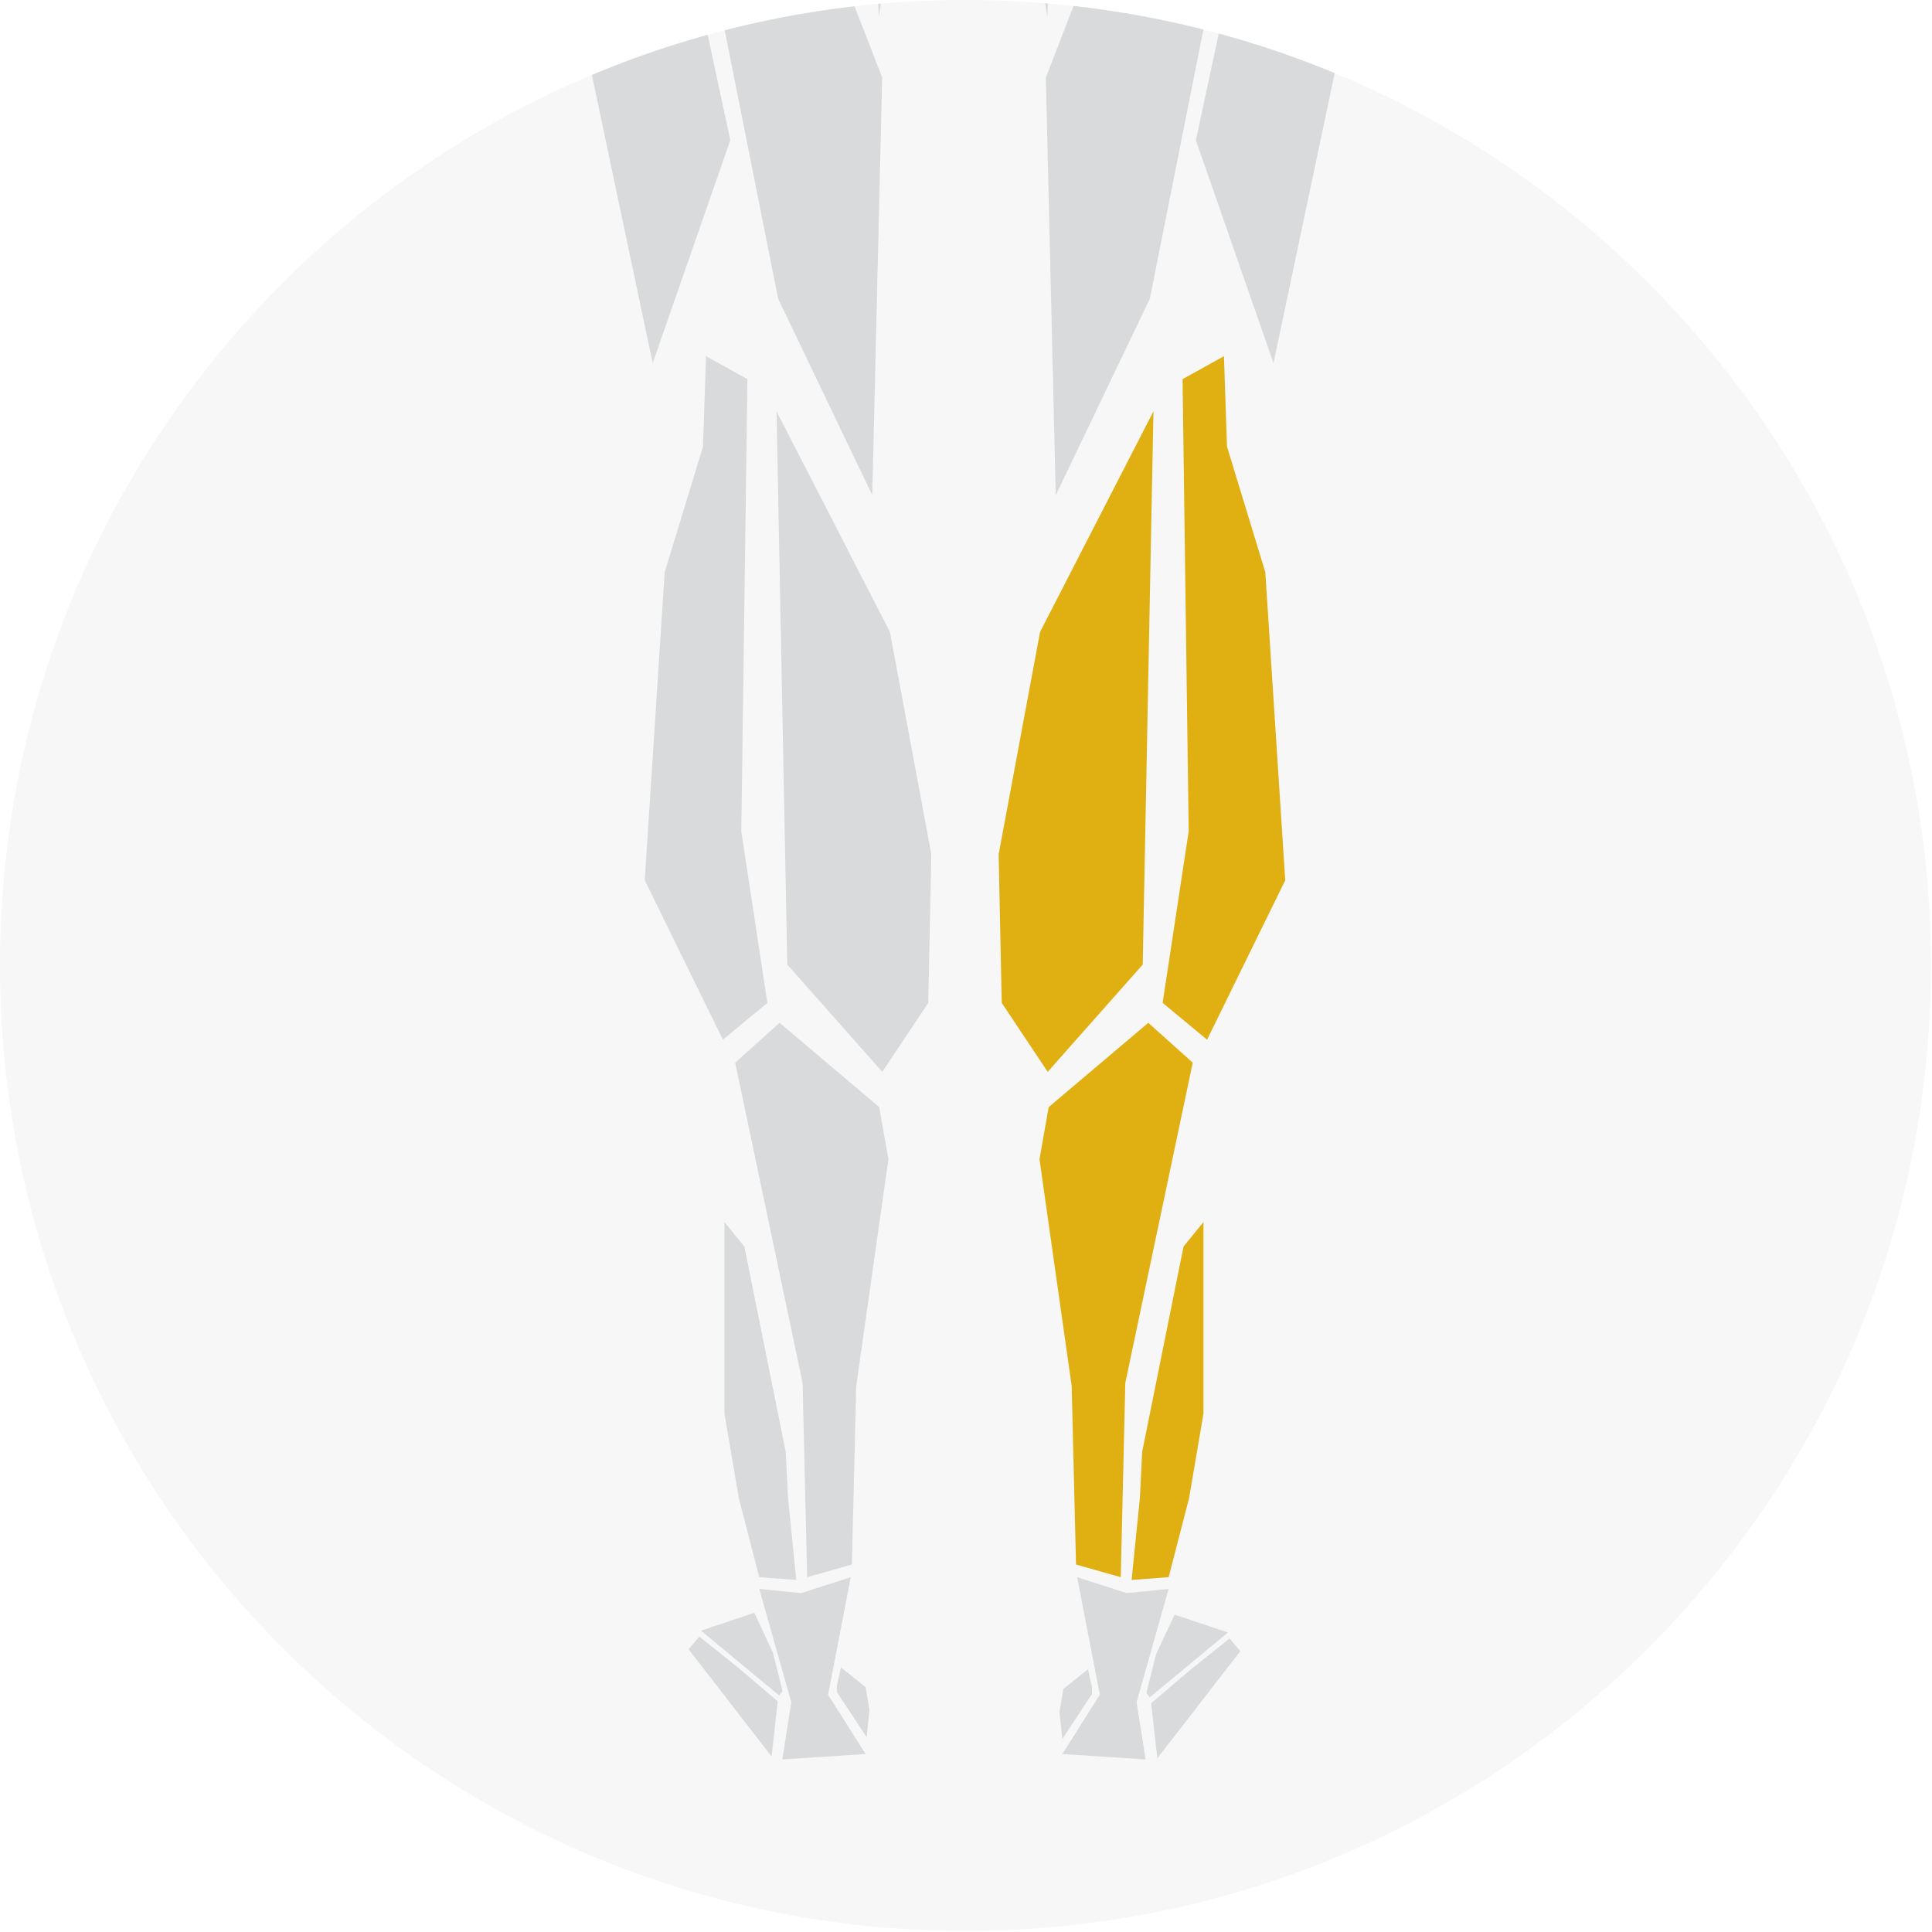
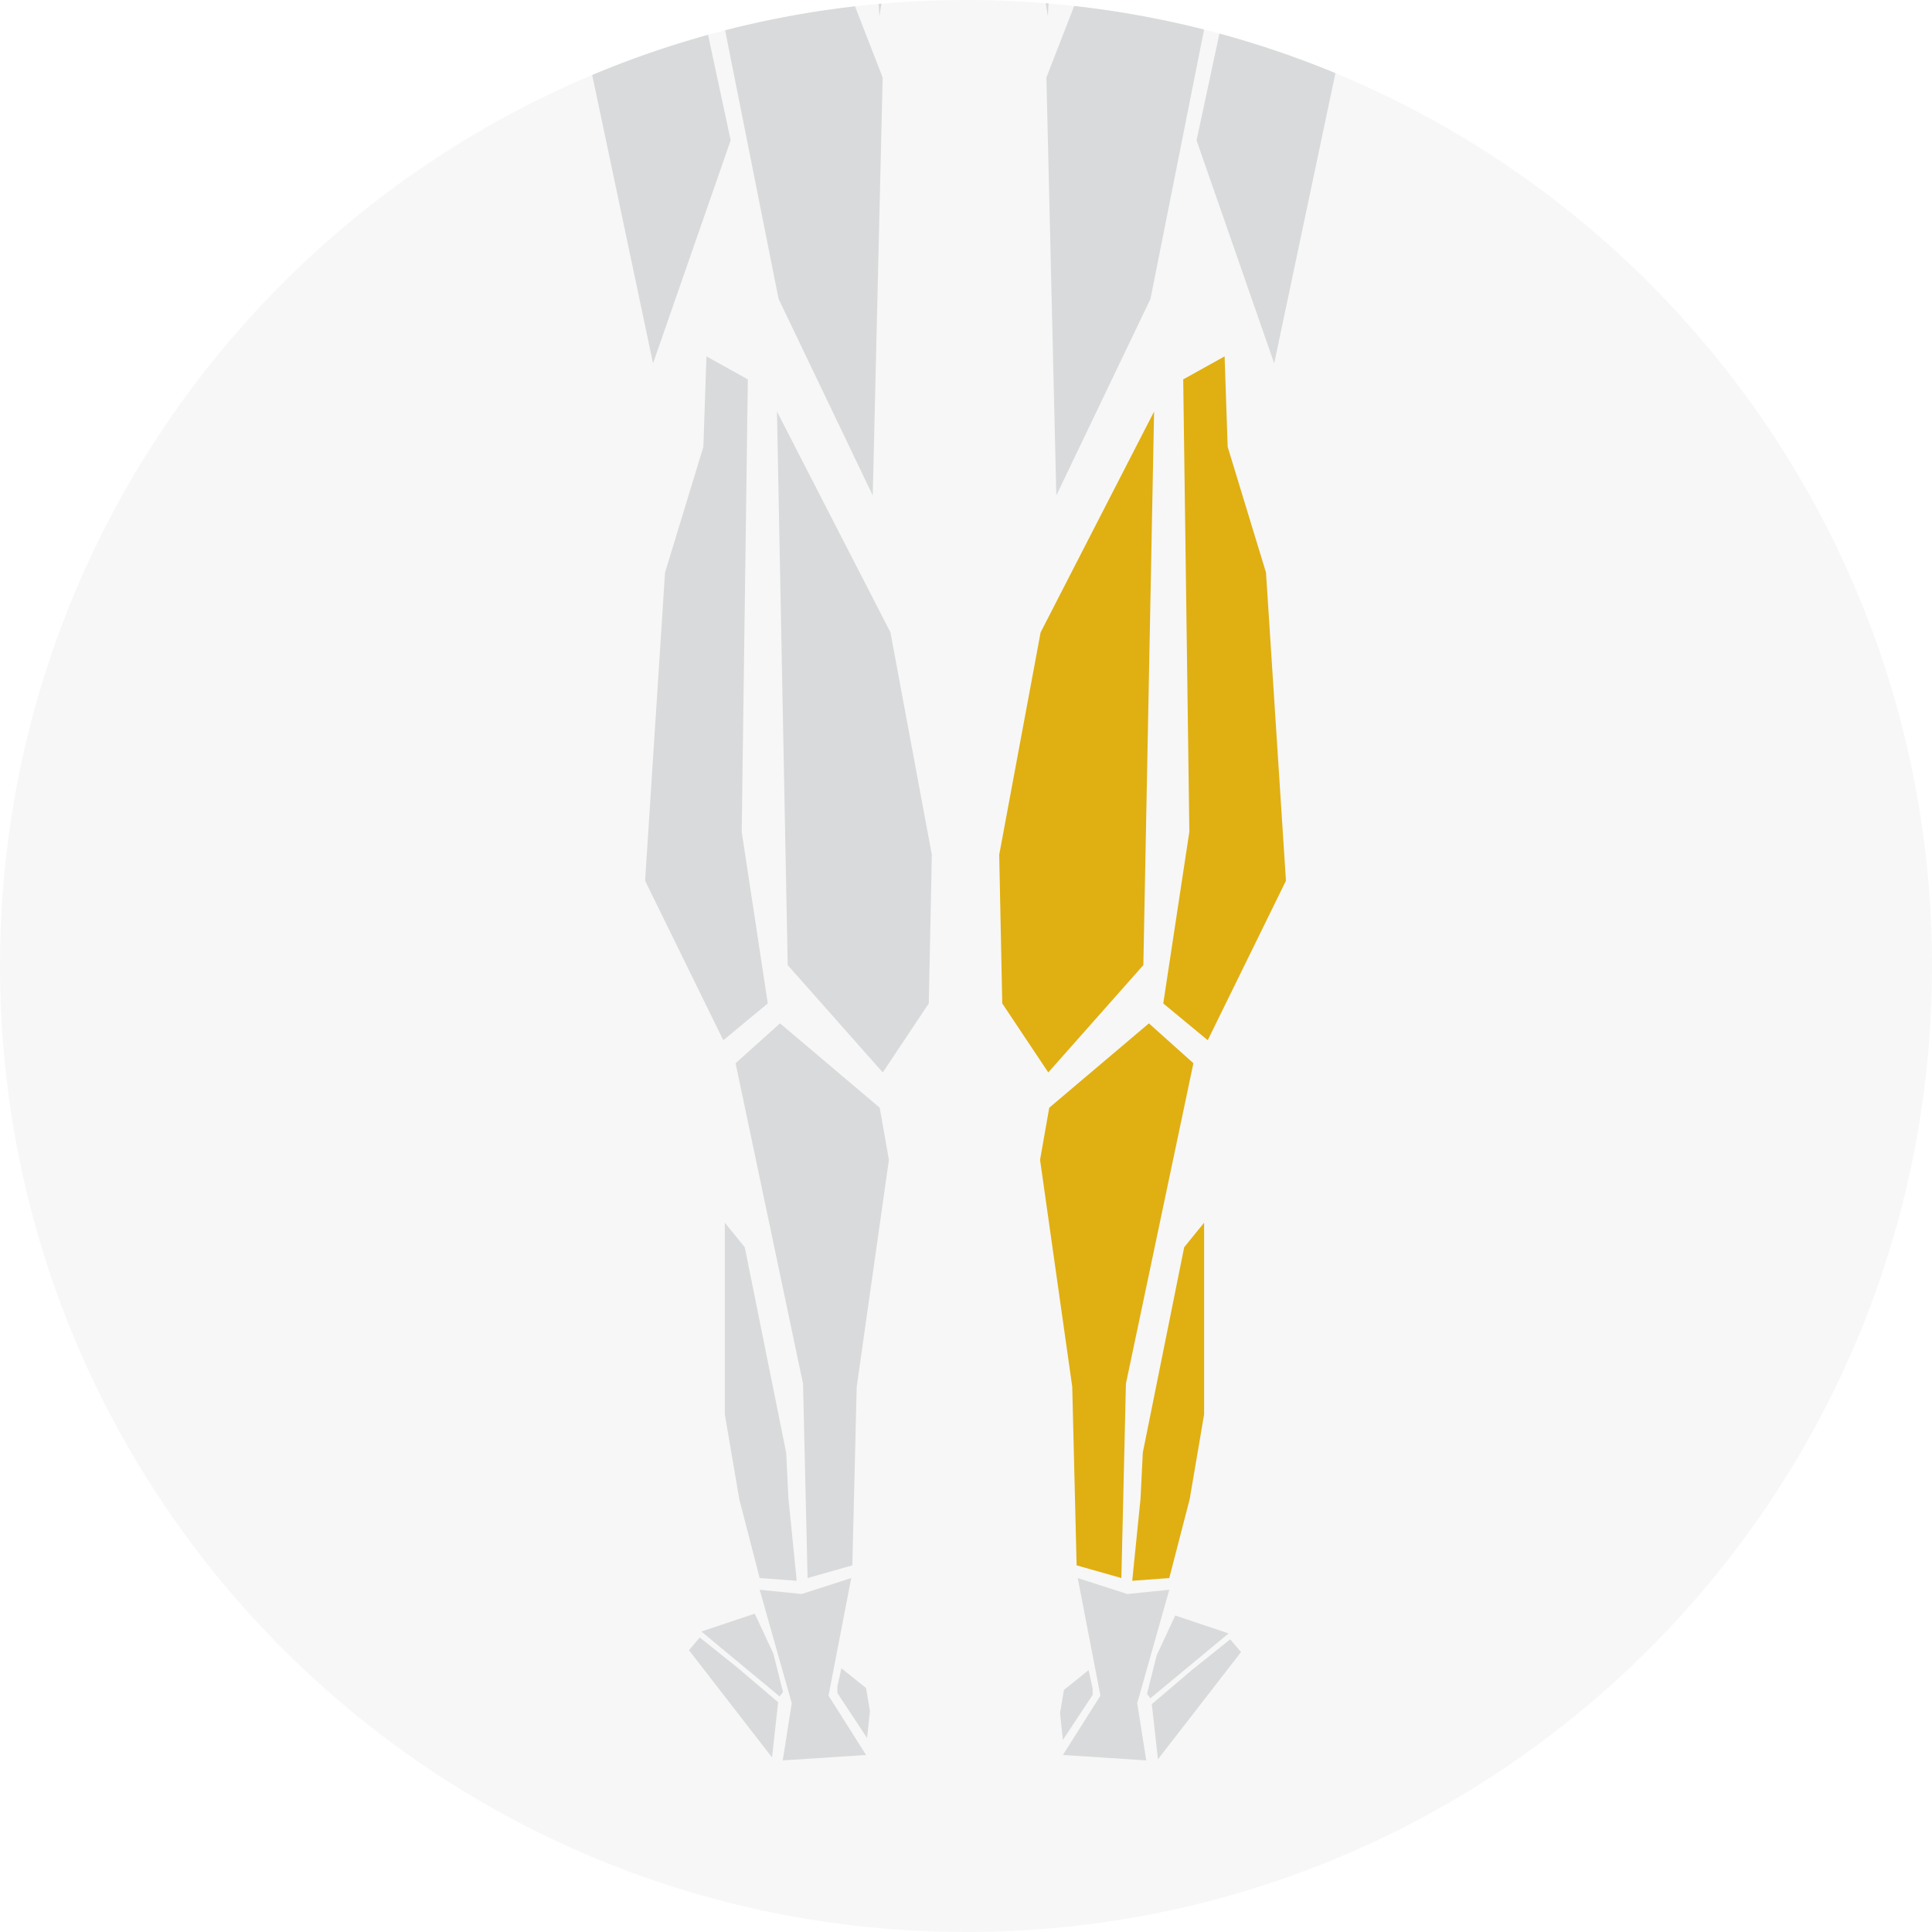
- <svg xmlns="http://www.w3.org/2000/svg" xmlns:xlink="http://www.w3.org/1999/xlink" version="1.1" id="Layer_1" x="0px" y="0px" viewBox="0 0 781.017 780.731" style="enable-background:new 0 0 781.017 780.731;" xml:space="preserve">
-   <g id="Back_Right_Calf">
-     <circle style="fill:#F7F7F7;" cx="390.295" cy="390.295" r="390.295" />
-     <g>
-       <g>
-         <defs>
-           <circle id="SVGID_1_" cx="390.295" cy="390.295" r="390.295" />
-         </defs>
-         <clipPath id="SVGID_2_">
-           <use xlink:href="#SVGID_1_" style="overflow:visible;" />
-         </clipPath>
-         <g style="clip-path:url(#SVGID_2_);">
-           <polygon style="fill:#D9DADB;" points="350.617,-1002.576 344.61,-939.834 265.182,-902.456 348.615,-892.444 385.326,-920.478       377.983,-1024.602     " />
-           <polygon style="fill:#D9DADB;" points="226.469,-760.953 244.49,-742.264 241.153,-618.116 199.77,-528.675 171.069,-541.357       161.724,-632.132 177.744,-727.58     " />
-           <polygon style="fill:#D9DADB;" points="254.502,-736.257 253.167,-695.542 279.866,-586.077 325.921,-530.677 319.246,-477.948       324.586,-474.61 358.627,-544.027 364.634,-618.783 321.249,-717.568 279.198,-719.57 257.84,-736.924     " />
-           <polygon style="fill:#D9DADB;" points="211.784,-528.675 211.117,-458.591 133.454,-344.232 171.736,-473.943     " />
-           <polygon style="fill:#D9DADB;" points="155.05,-565.386 170.401,-499.307 112.095,-315.754 100.825,-324.615 108.535,-399.409       115.655,-447.467     " />
-           <polygon style="fill:#D9DADB;" points="476.842,-1086.677 475.508,-1159.431 440.799,-1200.813 391.407,-1210.158       339.344,-1200.813 304.636,-1159.431 303.301,-1086.677 285.28,-1081.337 291.954,-1043.291 306.639,-1034.614       324.66,-1036.617 340.679,-1000.574 362.038,-1028.607 391.407,-1037.312 418.105,-1028.607 439.464,-1000.574       455.483,-1036.617 473.505,-1034.614 488.189,-1043.291 494.864,-1081.337     " />
-           <polygon style="fill:#D9DADB;" points="428.044,-1002.576 434.051,-939.834 513.48,-902.456 430.047,-892.444 393.336,-920.478       400.678,-1024.602     " />
-           <g>
-             <polygon style="fill:#D9DADB;" points="287.208,-861.741 281.868,-845.721 257.172,-834.375 244.49,-789.654 186.421,-741.597        185.753,-837.044 220.461,-890.442 249.162,-897.116      " />
-             <polygon style="fill:#D9DADB;" points="271.856,-888.439 305.23,-859.738 329.258,-720.238 378.651,-620.785 378.651,-851.729        341.273,-879.762      " />
-             <polygon style="fill:#D9DADB;" points="298.555,-844.386 320.581,-730.25 271.856,-734.255 240.485,-771.633 259.842,-792.324        264.514,-820.358      " />
-             <polygon style="fill:#D9DADB;" points="491.453,-861.741 496.793,-845.721 521.489,-834.375 534.171,-789.654        592.241,-741.597 592.908,-837.044 558.2,-890.442 529.499,-897.116      " />
-             <polygon style="fill:#D9DADB;" points="506.805,-888.439 473.432,-859.738 449.403,-720.238 400.011,-620.785        400.011,-851.729 437.389,-879.762      " />
-             <polygon style="fill:#D9DADB;" points="480.107,-844.386 458.08,-730.25 506.805,-734.255 538.176,-771.633 518.82,-792.324        514.147,-820.358      " />
-           </g>
-           <polygon style="fill:#D9DADB;" points="552.193,-760.953 534.171,-742.264 537.509,-618.116 578.891,-528.675 607.592,-541.357       616.937,-632.132 600.918,-727.58     " />
-           <polygon style="fill:#D9DADB;" points="524.159,-736.257 525.494,-695.542 498.796,-586.077 452.74,-530.677 459.415,-477.948       454.075,-474.61 420.035,-544.027 414.027,-618.783 457.413,-717.568 499.463,-719.57 520.822,-736.924     " />
-           <polygon style="fill:#D9DADB;" points="81.481,-337.107 93.208,-309.141 127.489,-303.728 130.195,-253.209 112.153,-181.039       100.425,-181.941 111.815,-229.979 99.636,-230.318 80.578,-179.235 66.144,-181.039 84.074,-232.686 71.557,-235.054       47.2,-180.137 29.157,-181.941 53.966,-239.114 45.396,-244.188 14.723,-195.473 -0.613,-197.277 45.396,-284.784       40.885,-292.001 -2.417,-273.958 -5.124,-283.882 30.059,-315.456     " />
-           <polygon style="fill:#D9DADB;" points="699.851,-337.107 688.123,-309.141 653.842,-303.728 651.136,-253.209 669.179,-181.039       680.906,-181.941 669.517,-229.979 681.696,-230.318 700.753,-179.235 715.187,-181.039 697.257,-232.686 709.774,-235.054       734.132,-180.137 752.174,-181.941 727.366,-239.114 735.936,-244.188 766.608,-195.473 781.944,-197.277 735.936,-284.784       740.447,-292.001 783.749,-273.958 786.455,-283.882 751.272,-315.456     " />
-           <polygon style="fill:#D9DADB;" points="569.547,-528.675 570.215,-458.591 647.877,-344.232 609.595,-473.943     " />
-           <polygon style="fill:#D9DADB;" points="626.282,-565.386 610.93,-499.307 669.236,-315.754 680.506,-324.615 672.796,-399.409       665.677,-447.467     " />
-           <polygon style="fill:#D9DADB;" points="481.891,674.472 465.37,688.515 467.848,710.817 501.414,667.484 497.051,662.344           " />
-           <polygon style="fill:#D9DADB;" points="496.394,659.948 474.83,652.725 467.328,668.812 463.429,684.379 464.794,686.153           " />
-           <polygon style="fill:#D9DADB;" points="441.455,684.777 441.455,682.195 439.822,674.795 429.855,682.783 428.29,692.113       429.445,702.996     " />
-           <polygon style="fill:#D9DADB;" points="297.883,673.72 314.404,687.762 311.926,710.065 278.359,666.732 282.723,661.592           " />
-           <polygon style="fill:#D9DADB;" points="283.38,659.195 304.943,651.973 312.446,668.06 316.345,683.626 314.98,685.4     " />
-           <polygon style="fill:#D9DADB;" points="338.318,684.025 338.318,681.442 339.952,674.043 349.919,682.031 351.483,691.361       350.329,702.244     " />
-         </g>
-       </g>
-       <g>
-         <defs>
-           <circle id="SVGID_3_" cx="390.295" cy="390.295" r="390.295" />
-         </defs>
-         <clipPath id="SVGID_4_">
-           <use xlink:href="#SVGID_3_" style="overflow:visible;" />
-         </clipPath>
-         <polygon style="clip-path:url(#SVGID_4_);fill:#D9DADB;" points="277.863,-564.051 315.909,-506.649 303.895,-481.285      261.844,-476.613    " />
-       </g>
-       <g>
-         <defs>
-           <circle id="SVGID_5_" cx="390.295" cy="390.295" r="390.295" />
-         </defs>
-         <clipPath id="SVGID_6_">
-           <use xlink:href="#SVGID_5_" style="overflow:visible;" />
-         </clipPath>
-         <polygon style="clip-path:url(#SVGID_6_);fill:#D9DADB;" points="314.574,-468.603 363.967,-415.206 347.28,-416.541      287.875,-414.538 221.129,-364.478 255.837,-462.596    " />
-       </g>
-       <g>
-         <defs>
-           <circle id="SVGID_7_" cx="390.295" cy="390.295" r="390.295" />
-         </defs>
-         <clipPath id="SVGID_8_">
-           <use xlink:href="#SVGID_7_" style="overflow:visible;" />
-         </clipPath>
-         <polygon style="clip-path:url(#SVGID_8_);fill:#D9DADB;" points="500.798,-564.051 462.752,-506.649 474.767,-481.285      516.817,-476.613    " />
-       </g>
-       <g>
-         <defs>
-           <circle id="SVGID_9_" cx="390.295" cy="390.295" r="390.295" />
-         </defs>
-         <clipPath id="SVGID_10_">
-           <use xlink:href="#SVGID_9_" style="overflow:visible;" />
-         </clipPath>
-         <polygon style="clip-path:url(#SVGID_10_);fill:#D9DADB;" points="407.19,-542.692 389.836,-593.419 371.147,-543.137      341.57,-469.271 391.63,-409.921 439.02,-469.271    " />
-       </g>
-       <g>
-         <defs>
-           <circle id="SVGID_11_" cx="390.295" cy="390.295" r="390.295" />
-         </defs>
-         <clipPath id="SVGID_12_">
-           <use xlink:href="#SVGID_11_" style="overflow:visible;" />
-         </clipPath>
-         <polygon style="clip-path:url(#SVGID_12_);fill:#D9DADB;" points="464.087,-468.603 414.695,-415.206 431.382,-416.541      490.786,-414.538 557.533,-364.478 522.824,-462.596    " />
-       </g>
-       <g>
-         <defs>
-           <circle id="SVGID_13_" cx="390.295" cy="390.295" r="390.295" />
-         </defs>
-         <clipPath id="SVGID_14_">
-           <use xlink:href="#SVGID_13_" style="overflow:visible;" />
-         </clipPath>
-         <polygon style="clip-path:url(#SVGID_14_);fill:#D9DADB;" points="239.15,-177.588 287.208,-203.619 361.297,-222.308      375.981,-264.359 374.646,-371.821 348.615,-407.196 301.225,-407.864 231.141,-349.127 230.473,-318.11 217.003,-254.317      221.129,-195.943    " />
-       </g>
-       <g>
-         <defs>
-           <circle id="SVGID_15_" cx="390.295" cy="390.295" r="390.295" />
-         </defs>
-         <clipPath id="SVGID_16_">
-           <use xlink:href="#SVGID_15_" style="overflow:visible;" />
-         </clipPath>
-         <polygon style="clip-path:url(#SVGID_16_);fill:#D9DADB;" points="539.509,-177.588 491.451,-203.619 417.362,-222.308      402.678,-264.359 404.013,-371.821 430.044,-407.196 477.434,-407.864 547.518,-349.127 548.186,-318.11 561.656,-254.317      557.53,-195.943    " />
-       </g>
-       <g>
-         <defs>
-           <circle id="SVGID_17_" cx="390.295" cy="390.295" r="390.295" />
-         </defs>
-         <clipPath id="SVGID_18_">
-           <use xlink:href="#SVGID_17_" style="overflow:visible;" />
-         </clipPath>
-         <polygon style="clip-path:url(#SVGID_18_);fill:#D9DADB;" points="289.21,-182.928 279.198,-18.064 295.218,56.693      263.847,146.8 230.473,-11.389 247.16,-170.913    " />
-       </g>
-       <g>
-         <defs>
-           <circle id="SVGID_19_" cx="390.295" cy="390.295" r="390.295" />
-         </defs>
-         <clipPath id="SVGID_20_">
-           <use xlink:href="#SVGID_19_" style="overflow:visible;" />
-         </clipPath>
-         <polygon style="clip-path:url(#SVGID_20_);fill:#D9DADB;" points="326.589,-192.272 347.28,-137.54 355.29,6.633 377.983,-132.2      375.314,-219.638    " />
-       </g>
-       <g>
-         <defs>
-           <circle id="SVGID_21_" cx="390.295" cy="390.295" r="390.295" />
-         </defs>
-         <clipPath id="SVGID_22_">
-           <use xlink:href="#SVGID_21_" style="overflow:visible;" />
-         </clipPath>
-         <polygon style="clip-path:url(#SVGID_22_);fill:#D9DADB;" points="311.237,-186.932 286.54,-20.066 314.573,120.766      352.619,200.195 356.624,31.329 329.926,-37.42 328.591,-142.212    " />
-       </g>
-       <g>
-         <defs>
-           <circle id="SVGID_23_" cx="390.295" cy="390.295" r="390.295" />
-         </defs>
-         <clipPath id="SVGID_24_">
-           <use xlink:href="#SVGID_23_" style="overflow:visible;" />
-         </clipPath>
-         <polygon style="clip-path:url(#SVGID_24_);fill:#D9DADB;" points="230.473,-72.604 239.249,-168.526 217.003,-184.289      217.003,-158.013    " />
-       </g>
-       <g>
-         <defs>
-           <circle id="SVGID_25_" cx="390.295" cy="390.295" r="390.295" />
-         </defs>
-         <clipPath id="SVGID_26_">
-           <use xlink:href="#SVGID_25_" style="overflow:visible;" />
-         </clipPath>
-         <polygon style="clip-path:url(#SVGID_26_);fill:#D9DADB;" points="489.451,-182.928 499.463,-18.064 483.444,56.693      514.815,146.8 548.188,-11.389 531.501,-170.913    " />
-       </g>
-       <g>
-         <defs>
-           <circle id="SVGID_27_" cx="390.295" cy="390.295" r="390.295" />
-         </defs>
-         <clipPath id="SVGID_28_">
-           <use xlink:href="#SVGID_27_" style="overflow:visible;" />
-         </clipPath>
-         <polygon style="clip-path:url(#SVGID_28_);fill:#D9DADB;" points="468.166,-186.932 492.862,-20.066 464.829,120.766      426.784,200.195 422.778,31.329 449.477,-37.42 450.812,-142.212    " />
-       </g>
-       <g>
-         <defs>
-           <circle id="SVGID_29_" cx="390.295" cy="390.295" r="390.295" />
-         </defs>
-         <clipPath id="SVGID_30_">
-           <use xlink:href="#SVGID_29_" style="overflow:visible;" />
-         </clipPath>
-         <polygon style="clip-path:url(#SVGID_30_);fill:#D9DADB;" points="452.073,-192.272 431.382,-137.54 423.372,6.633      400.678,-132.2 403.348,-219.638    " />
-       </g>
-       <g>
-         <defs>
-           <circle id="SVGID_31_" cx="390.295" cy="390.295" r="390.295" />
-         </defs>
-         <clipPath id="SVGID_32_">
-           <use xlink:href="#SVGID_31_" style="overflow:visible;" />
-         </clipPath>
-         <polygon style="clip-path:url(#SVGID_32_);fill:#D9DADB;" points="549.586,-72.604 540.81,-168.526 563.056,-184.289      563.056,-158.013    " />
-       </g>
-       <g>
-         <defs>
-           <circle id="SVGID_33_" cx="390.295" cy="390.295" r="390.295" />
-         </defs>
-         <clipPath id="SVGID_34_">
-           <use xlink:href="#SVGID_33_" style="overflow:visible;" />
-         </clipPath>
-         <polygon style="clip-path:url(#SVGID_34_);fill:#D9DADB;" points="316.248,711.256 349.917,709.066 334.751,685.103      343.929,637.577 323.906,644.028 306.934,642.329 319.888,688.128    " />
-       </g>
-       <g>
-         <defs>
-           <circle id="SVGID_35_" cx="390.295" cy="390.295" r="390.295" />
-         </defs>
-         <clipPath id="SVGID_36_">
-           <use xlink:href="#SVGID_35_" style="overflow:visible;" />
-         </clipPath>
-         <polygon style="clip-path:url(#SVGID_36_);fill:#D9DADB;" points="463.114,711.256 429.445,709.066 444.611,685.103      435.433,637.577 455.456,644.028 472.427,642.329 459.474,688.128    " />
-       </g>
-       <g>
-         <defs>
-           <circle id="SVGID_37_" cx="390.295" cy="390.295" r="390.295" />
-         </defs>
-         <clipPath id="SVGID_38_">
-           <use xlink:href="#SVGID_37_" style="overflow:visible;" />
-         </clipPath>
-         <polygon style="clip-path:url(#SVGID_38_);fill:#D9DADB;" points="313.921,166.29 318.258,389.935 356.668,433.301      375.253,405.423 376.492,345.33 359.766,255.5    " />
-       </g>
-       <g>
-         <defs>
-           <circle id="SVGID_39_" cx="390.295" cy="390.295" r="390.295" />
-         </defs>
-         <clipPath id="SVGID_40_">
-           <use xlink:href="#SVGID_39_" style="overflow:visible;" />
-         </clipPath>
-         <polygon style="clip-path:url(#SVGID_40_);fill:#D9DADB;" points="302.151,153.28 299.673,336.037 310.204,405.423      292.238,420.291 260.643,355.861 268.697,231.339 284.185,180.539 285.424,143.987    " />
-       </g>
-       <g>
-         <defs>
-           <circle id="SVGID_41_" cx="390.295" cy="390.295" r="390.295" />
-         </defs>
-         <clipPath id="SVGID_42_">
-           <use xlink:href="#SVGID_41_" style="overflow:visible;" />
-         </clipPath>
-         <polygon style="clip-path:url(#SVGID_42_);fill:#D9DADB;" points="315.16,413.476 297.194,429.584 324.453,559.062      326.292,637.577 344.373,632.46 346.136,560.301 359.146,468.613 355.429,447.549    " />
-       </g>
-       <g>
-         <defs>
-           <circle id="SVGID_43_" cx="390.295" cy="390.295" r="390.295" />
-         </defs>
-         <clipPath id="SVGID_44_">
-           <use xlink:href="#SVGID_43_" style="overflow:visible;" />
-         </clipPath>
-         <polygon style="clip-path:url(#SVGID_44_);fill:#D9DADB;" points="300.912,503.925 317.638,586.94 318.541,605.38      321.904,638.689 306.934,637.577 298.688,605.705 292.858,571.453 292.858,494.013    " />
-       </g>
-       <g>
-         <defs>
-           <circle id="SVGID_45_" cx="390.295" cy="390.295" r="390.295" />
-         </defs>
-         <clipPath id="SVGID_46_">
-           <use xlink:href="#SVGID_45_" style="overflow:visible;" />
-         </clipPath>
-         <g style="clip-path:url(#SVGID_46_);">
-           <polygon style="fill:#E0AF12;" points="466.284,166.29 461.948,389.935 423.538,433.301 404.952,405.423 403.713,345.33       420.44,255.5     " />
-           <polygon style="fill:#E0AF12;" points="478.055,153.28 480.533,336.037 470.001,405.423 487.967,420.291 519.563,355.861       511.509,231.339 496.021,180.539 494.782,143.987     " />
-           <polygon style="fill:#E0AF12;" points="464.201,413.476 482.167,429.584 454.908,559.062 453.07,637.577 434.988,632.46       433.225,560.301 420.216,468.613 423.933,447.549     " />
-           <polygon style="fill:#E0AF12;" points="478.45,503.925 461.723,586.94 460.82,605.38 457.458,638.689 472.427,637.577       480.673,605.705 486.504,571.453 486.504,494.013     " />
-         </g>
-       </g>
+ <svg xmlns="http://www.w3.org/2000/svg" viewBox="0 0 874.68 874.68">
+   <defs>
+     <style>.cls-1{fill:none;}.cls-2{clip-path:url(#clip-path);}.cls-3{fill:#d9dadb;}.cls-4{fill:#f7f7f7;}.cls-5{clip-path:url(#clip-path-2);}.cls-6{fill:#e0af12;}.cls-7{clip-path:url(#clip-path-3);}</style>
+     <clipPath id="clip-path">
+       <circle class="cls-1" cy="1369.79" r="437.34" />
+     </clipPath>
+     <clipPath id="clip-path-2">
+       <circle class="cls-1" cx="437.34" cy="437.34" r="437.34" />
+     </clipPath>
+     <clipPath id="clip-path-3">
+       <circle class="cls-1" cx="1415.45" cy="437.34" r="437.34" />
+     </clipPath>
+   </defs>
+   <g id="Back_Left_Calf" data-name="Back Left Calf">
+     <g class="cls-2">
+       <polygon class="cls-3" points="106.6 -33.16 112.59 -15.21 140.26 -2.49 154.47 47.62 219.54 101.47 220.29 -5.49 181.4 -65.32 149.24 -72.8 106.6 -33.16" />
+       <polygon class="cls-3" points="123.81 -63.08 86.41 -30.91 59.48 125.4 4.14 236.84 4.14 -21.94 46.02 -53.35 123.81 -63.08" />
+       <polygon class="cls-3" points="93.89 -13.71 69.21 114.18 123.81 109.69 158.96 67.81 137.27 44.63 132.03 13.21 93.89 -13.71" />
+       <polygon class="cls-3" points="174.66 79.78 154.47 100.72 158.21 239.83 204.58 340.05 236.74 325.84 247.21 224.13 229.26 117.17 174.66 79.78" />
+       <polygon class="cls-3" points="143.25 107.45 144.75 153.07 114.83 275.73 63.23 337.81 70.7 396.9 64.72 400.64 26.58 322.85 19.84 239.09 68.46 128.39 115.58 126.15 139.51 106.7 143.25 107.45" />
+       <polygon class="cls-3" points="340.12 554.71 326.98 586.05 288.57 592.12 285.53 648.72 305.75 729.59 318.89 728.58 306.13 674.75 319.78 674.37 341.13 731.62 357.31 729.59 337.21 671.72 351.24 669.07 378.53 730.6 398.75 728.58 370.95 664.52 380.56 658.83 414.93 713.42 432.11 711.4 380.56 613.34 385.61 605.26 434.13 625.47 437.16 614.35 397.74 578.97 340.12 554.71" />
+       <polygon class="cls-3" points="194.11 340.05 194.86 418.59 281.88 546.73 238.99 401.38 194.11 340.05" />
+       <polygon class="cls-3" points="257.68 298.92 240.48 372.96 305.82 578.64 318.44 568.71 309.81 484.9 301.83 431.05 257.68 298.92" />
+       <polygon class="cls-3" points="117.08 300.41 74.44 364.74 87.91 393.16 135.03 398.39 117.08 300.41" />
+       <polygon class="cls-3" points="12.18 324.35 -7.26 267.51 -28.2 323.85 -61.35 406.62 -5.25 473.12 47.85 406.62 12.18 324.35" />
+       <polygon class="cls-3" points="75.94 407.37 20.59 467.2 39.29 465.7 105.86 467.95 180.65 524.04 141.76 414.1 75.94 407.37" />
+       <polygon class="cls-3" points="160.45 733.46 106.6 704.29 23.58 683.35 7.13 636.23 8.62 515.82 37.79 476.18 90.89 475.43 169.43 541.25 170.17 576 185.27 647.48 180.65 712.89 160.45 733.46" />
+       <polygon class="cls-3" points="104.36 727.48 115.58 912.21 97.63 995.98 132.78 1096.95 170.18 919.69 151.48 740.94 104.36 727.48" />
+       <polygon class="cls-3" points="80.51 722.99 108.18 909.97 76.77 1067.78 34.14 1156.78 29.65 967.56 59.57 890.52 61.06 773.1 80.51 722.99" />
+       <polygon class="cls-3" points="62.48 717.01 39.29 778.34 30.32 939.89 4.89 784.32 7.88 686.34 62.48 717.01" />
+       <polygon class="cls-3" points="171.74 851.1 161.91 743.61 186.84 725.95 186.84 755.39 171.74 851.1" />
    </g>
  </g>
-   <g id="Layer_1_1_">
- </g>
+   <g id="Back_Right_Calf" data-name="Back Right Calf">
+     <circle class="cls-4" cx="437.34" cy="437.34" r="437.34" />
+     <g class="cls-5">
+       <polygon class="cls-3" points="539.98 755.77 521.46 771.51 524.24 796.5 561.85 747.94 556.96 742.18 539.98 755.77" />
+       <polygon class="cls-3" points="556.23 739.5 532.07 731.4 523.66 749.43 519.29 766.87 520.82 768.86 556.23 739.5" />
+       <polygon class="cls-3" points="494.67 767.32 494.67 764.42 492.84 756.13 481.67 765.08 479.92 775.54 481.21 787.73 494.67 767.32" />
+       <polygon class="cls-3" points="333.79 754.93 352.3 770.66 349.52 795.65 311.91 747.1 316.8 741.34 333.79 754.93" />
+       <polygon class="cls-3" points="317.54 738.65 341.7 730.56 350.11 748.59 354.48 766.03 352.95 768.02 317.54 738.65" />
+       <polygon class="cls-3" points="379.1 766.47 379.1 763.58 380.93 755.29 392.1 764.24 393.85 774.7 392.56 786.89 379.1 766.47" />
+       <polygon class="cls-3" points="324.07 -204.98 312.85 -20.24 330.8 63.53 295.65 164.5 258.25 -12.76 276.95 -191.51 324.07 -204.98" />
+       <polygon class="cls-3" points="365.95 -215.45 389.14 -154.12 398.12 7.43 423.54 -148.13 420.55 -246.11 365.95 -215.45" />
+       <polygon class="cls-3" points="348.75 -209.47 321.08 -22.48 352.49 135.32 395.12 224.32 399.61 35.1 369.69 -41.93 368.2 -159.35 348.75 -209.47" />
+       <polygon class="cls-3" points="548.45 -204.98 559.67 -20.24 541.72 63.53 576.87 164.5 614.26 -12.76 595.57 -191.51 548.45 -204.98" />
+       <polygon class="cls-3" points="524.6 -209.47 552.27 -22.48 520.86 135.32 478.23 224.32 473.74 35.1 503.65 -41.93 505.15 -159.35 524.6 -209.47" />
+       <polygon class="cls-3" points="506.56 -215.45 483.38 -154.12 474.4 7.43 448.97 -148.13 451.97 -246.11 506.56 -215.45" />
+       <polygon class="cls-3" points="354.37 796.99 392.1 794.53 375.1 767.68 385.38 714.43 362.95 721.66 343.93 719.75 358.45 771.07 354.37 796.99" />
+       <polygon class="cls-3" points="518.94 796.99 481.21 794.53 498.2 767.68 487.92 714.43 510.36 721.66 529.37 719.75 514.86 771.07 518.94 796.99" />
+       <polygon class="cls-3" points="351.76 186.33 356.62 436.94 399.66 485.53 420.49 454.29 421.87 386.95 403.13 286.3 351.76 186.33" />
+       <polygon class="cls-3" points="338.57 171.76 335.79 376.54 347.6 454.29 327.46 470.95 292.06 398.75 301.08 259.22 318.44 202.3 319.83 161.34 338.57 171.76" />
+       <polygon class="cls-3" points="353.15 463.31 333.02 481.36 363.56 626.45 365.62 714.43 385.88 708.69 387.86 627.84 402.44 525.1 398.27 501.5 353.15 463.31" />
+       <polygon class="cls-3" points="337.18 564.67 355.93 657.69 356.94 678.35 360.7 715.67 343.93 714.43 334.69 678.71 328.16 640.33 328.16 553.56 337.18 564.67" />
+       <polygon class="cls-6" points="522.49 186.33 517.63 436.94 474.59 485.53 453.76 454.29 452.38 386.95 471.12 286.3 522.49 186.33" />
+       <polygon class="cls-6" points="535.68 171.76 538.46 376.54 526.65 454.29 546.78 470.95 582.19 398.75 573.16 259.22 555.81 202.3 554.42 161.34 535.68 171.76" />
+       <polygon class="cls-6" points="520.15 463.31 540.29 481.36 509.74 626.45 507.68 714.43 487.42 708.69 485.44 627.84 470.87 525.1 475.03 501.5 520.15 463.31" />
+       <polygon class="cls-6" points="536.12 564.67 517.38 657.69 516.37 678.35 512.6 715.67 529.37 714.43 538.61 678.71 545.14 640.33 545.14 553.56 536.12 564.67" />
+     </g>
+   </g>
+   <g id="Back_Left_Achilles" data-name="Back Left Achilles">
+     <g class="cls-7">
+       <circle class="cls-4" cx="1461.68" cy="482.66" r="732.85" />
+     </g>
+   </g>
</svg>
